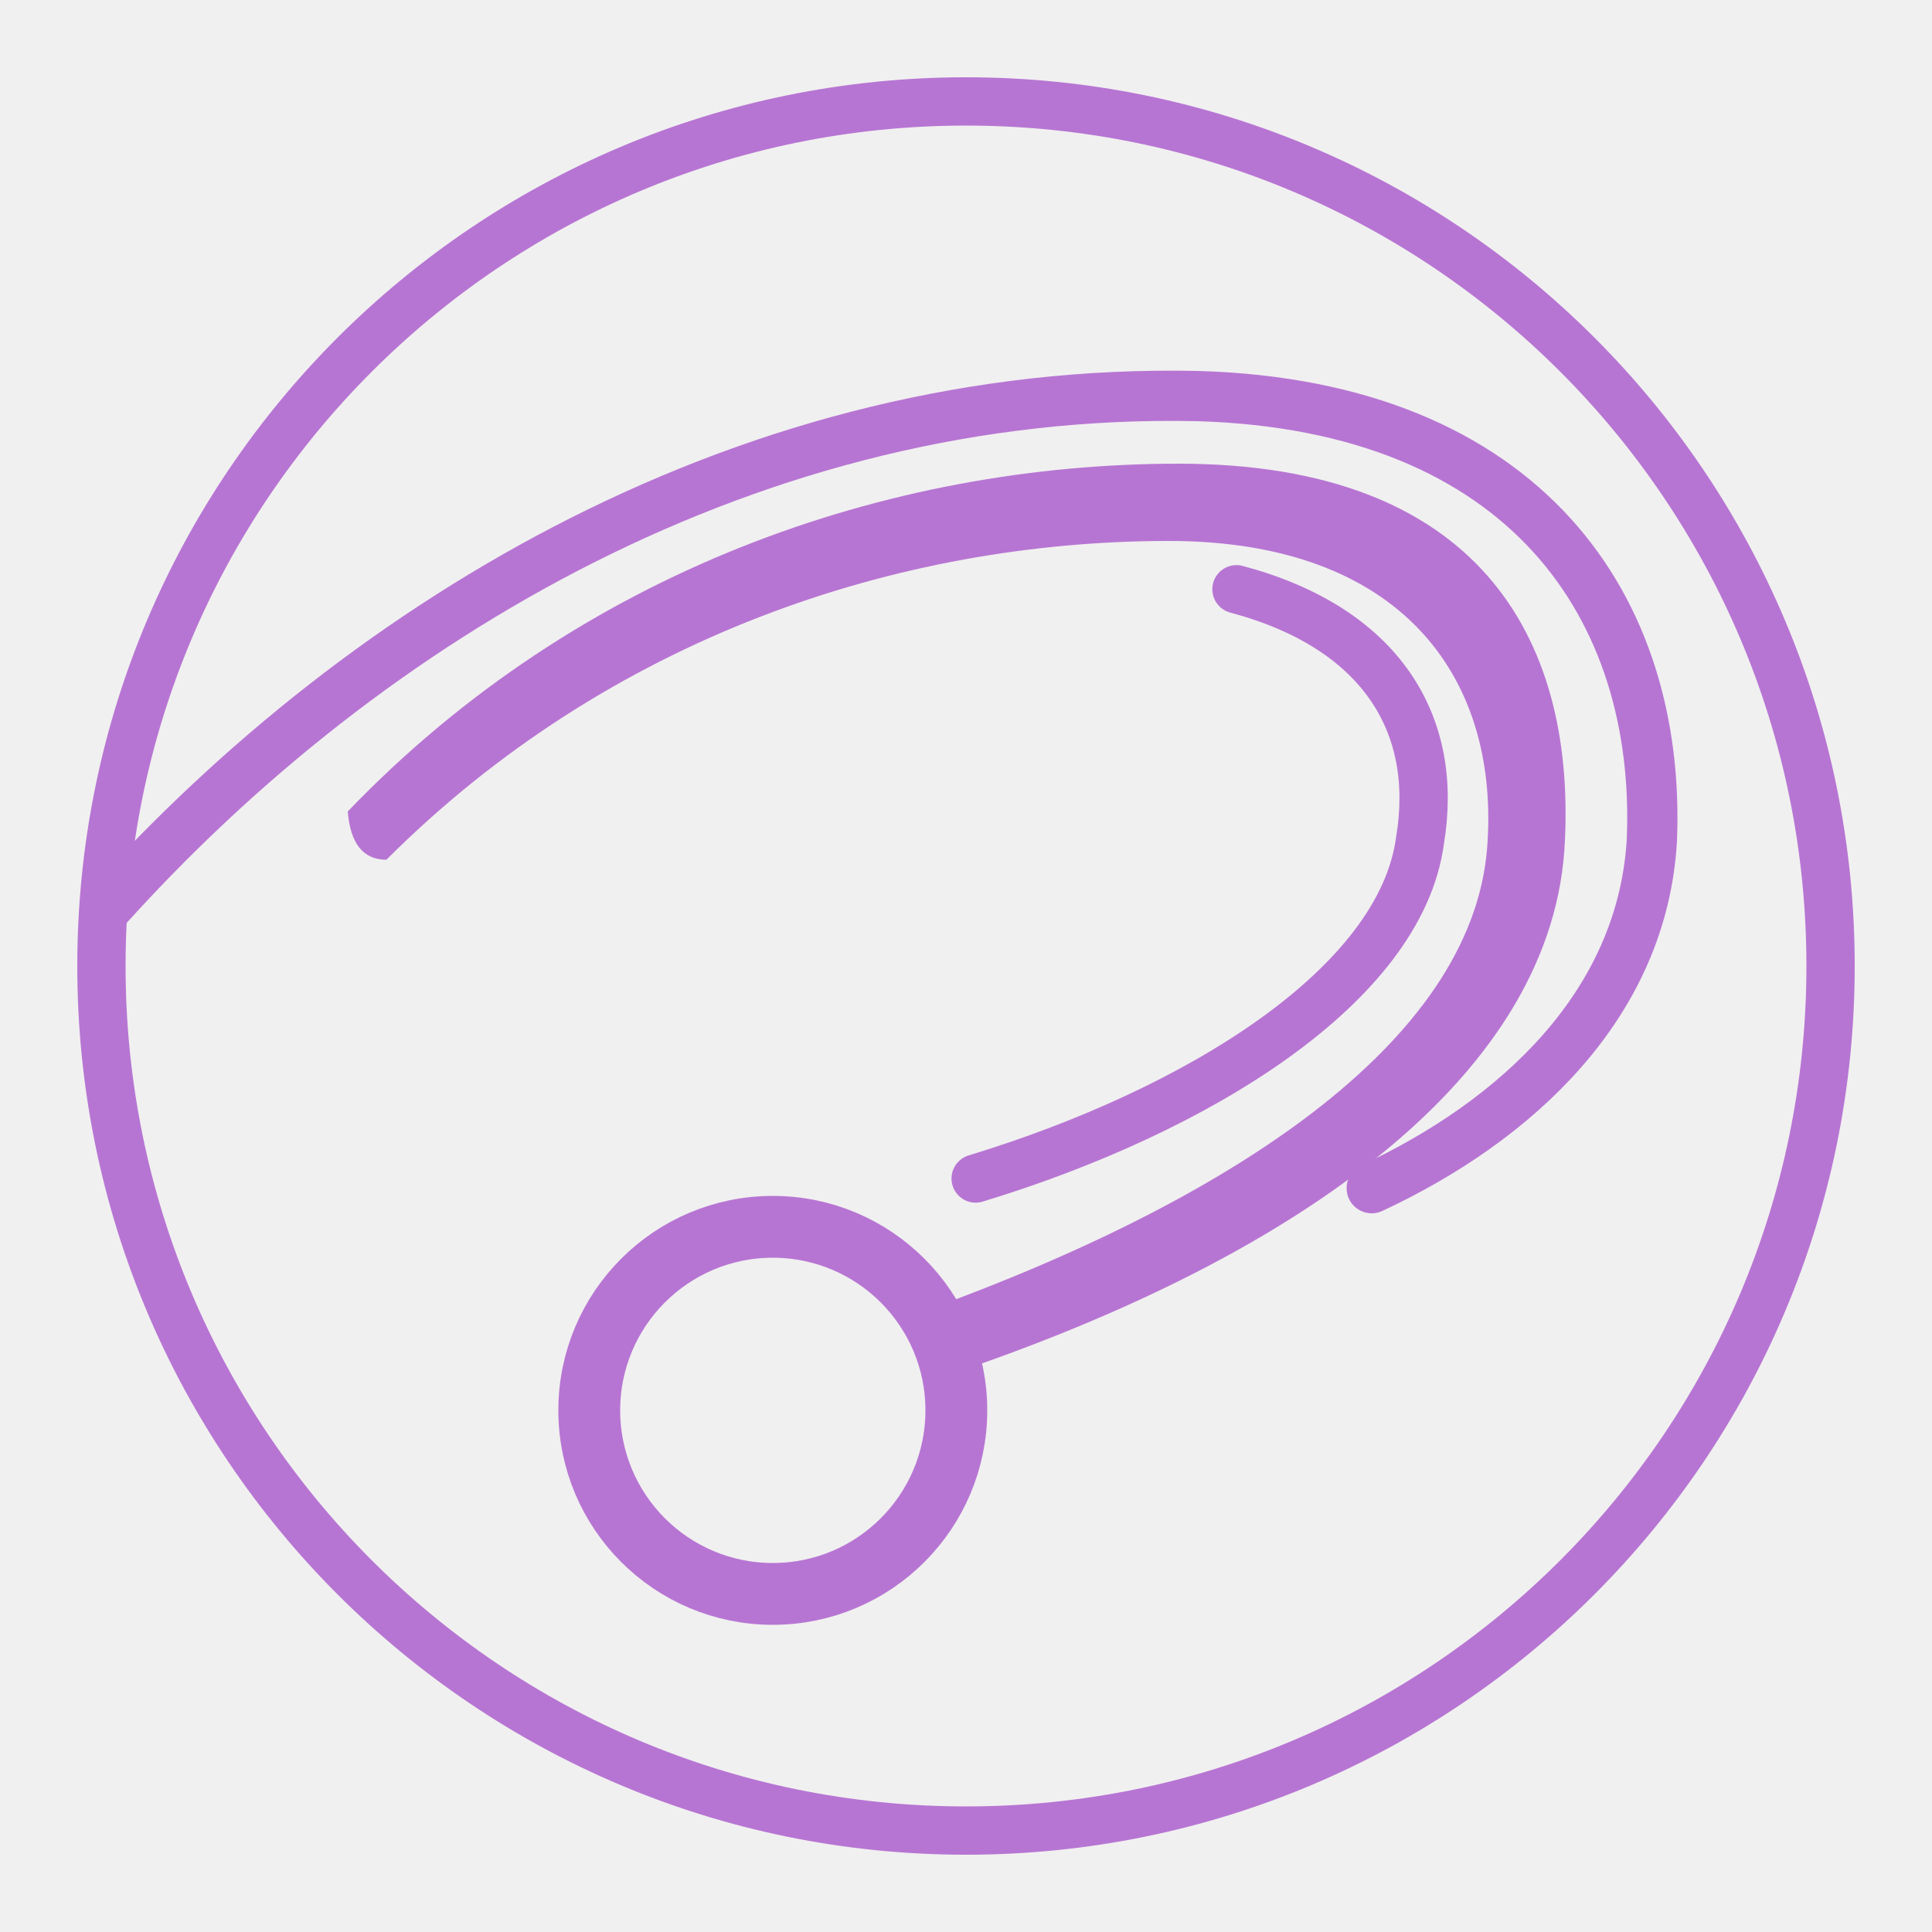
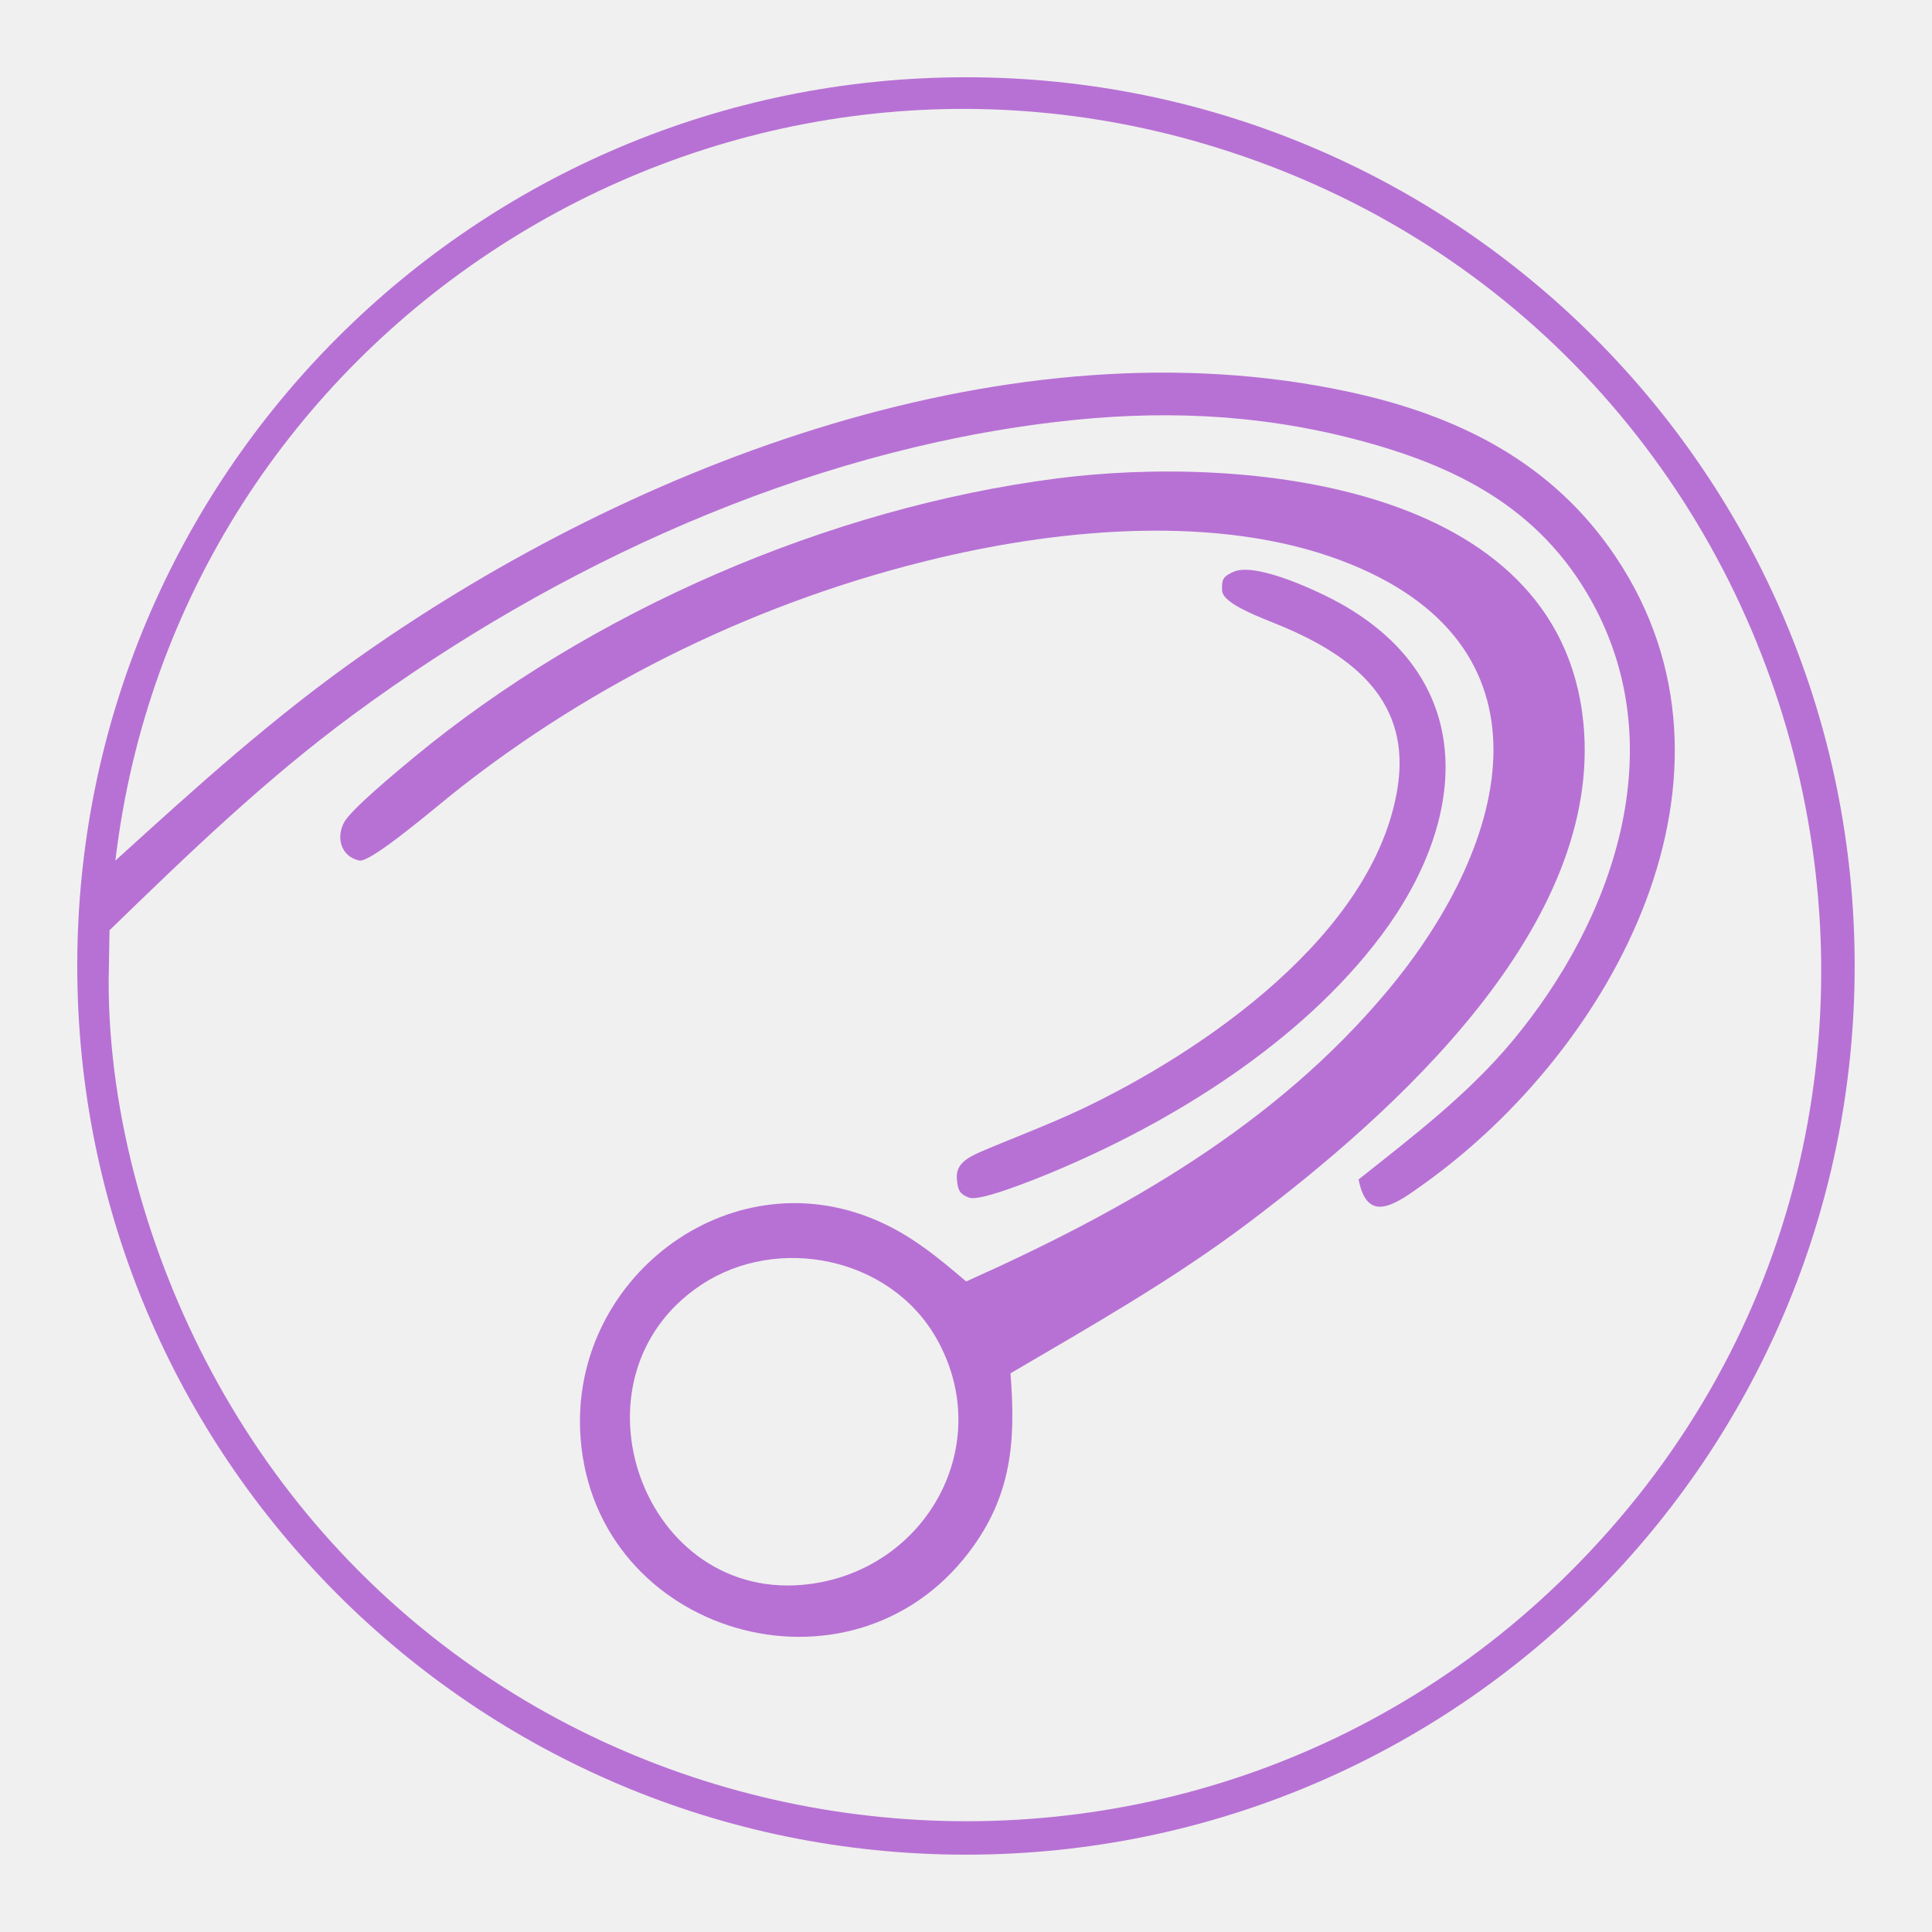
- <svg xmlns="http://www.w3.org/2000/svg" viewBox="0 0 100 100" width="160" height="160" fill="#b775d3" stroke="#b775d3" stroke-width="2.5" stroke-linecap="round" stroke-linejoin="round">
-   <circle cx="50" cy="50" r="44.75" fill="none" stroke-width="2.5" />
-   <circle cx="40" cy="73" r="9.5" fill="none" stroke-width="3.2" />
-   <path fill="none" stroke-width="2.6" d="M5.5 47C19 32 39 20 62 20.5C79 21 86 31.5 85.5 43.5C85 52 78.5 58 71 61.5" />
-   <path stroke="none" d="M18 42C30 29.5 46 24 61 24C76.5 24 81.5 33 81 43.5C80.5 55.5 67.5 65 49 71.2L48 67.8C64.5 61.8 76.5 53.5 77 43.5C77.5 35 72.5 28 60.5 28C46.5 28 31.5 33 20 44.5Q18.2 44.5 18 42Z" />
-   <path fill="none" stroke-width="2.5" d="M64 30.5C71.5 32.5 74.5 37.5 73.5 43.5C72.5 51 62 57.5 50.5 61" />
+ <svg xmlns="http://www.w3.org/2000/svg" viewBox="230.93 195.92 269.57 269.57" width="160" height="160">
+   <defs>
+     <mask id="m">
+       <circle cx="365.71" cy="330.7" r="124" fill="#fff" />
+       <path d="M247.03 316c11.17-10.16 22.16-20.12 34.58-28.81 38.18-26.77 90.6-46.75 137.61-36.58 15.19 3.29 28.34 9.82 37.18 23.05 20.34 30.43-.35 68.49-26.7 87.38-4.02 2.89-7.96 5.82-9.21-.55 7.57-6.02 15.23-11.83 21.47-19.32 14.07-16.89 22.48-40.83 11.02-61.41-7.27-13.05-18.99-18.91-32.96-22.55-13.96-3.62-27.58-4.11-41.88-2.4-35.14 4.18-69.45 19.88-97.78 40.72-12.38 9.11-23.17 19.54-34.15 30.19l-.12 7.14c-.01 18.6 5.59 38.1 14.33 54.41 38.06 71.02 134.57 84.31 190.75 26.8 62.38-63.86 34.57-171.11-50.42-197.54-70.89-22.05-144.99 25.64-153.72 99.47Z" fill="#000" />
+       <path d="M371.92 387.54c11.26-6.61 22.6-13.03 33.06-20.9 20.34-15.3 49.73-41.47 46.87-69.94-3.38-33.55-47.71-37.34-73.48-34.02-31.83 4.11-64.94 18.47-89.67 38.9-2.58 2.13-8.75 7.27-9.74 9.05-1.18 2.12-.47 4.8 2.1 5.36 1.55.33 10.12-6.98 12.84-9.16 19.82-15.86 43.46-27.29 68.18-33.1 17.33-4.08 38.85-6.03 55.91.37 30.74 11.53 23.92 39.22 6.58 60.01-15.71 18.84-36.79 30.75-58.83 40.61-3.98-3.38-7.61-6.42-12.51-8.53-20.72-8.92-42.99 8.34-41.29 30.43 2.1 27.38 37.55 37.76 54.2 15.87 5.99-7.88 6.53-15.53 5.78-24.95Zm31.11-111.83c-1.42.64-1.66 1.01-1.58 2.62.09 1.87 5.51 3.79 8.27 4.94 10.23 4.27 18.14 10.65 16.2 22.65-3.29 20.41-27.07 36.7-44.17 44.8-4.67 2.21-10.76 4.49-14.1 5.96-1.87.83-3.37 1.72-3.21 3.72.12 1.5.32 2.12 1.74 2.64 1.49.53 8.99-2.5 11.15-3.39 17.02-7.03 35.05-18.21 46.26-33.11 12.09-16.07 13.74-35.5-5.55-46.37-2.75-1.55-11.83-5.91-15.01-4.46Z" fill="#fff" />
+       <path d="M361.6 382.68c-6.42-11.36-22.18-14.58-32.87-7.46-19.45 12.95-8.09 44.83 15.27 41.71 16.3-2.18 25.93-19.55 17.6-34.25Z" fill="#000" />
+     </mask>
+   </defs>
+   <rect x="230.93" y="195.92" width="269.57" height="269.57" fill="#b771d4" mask="url(#m)" />
</svg>
